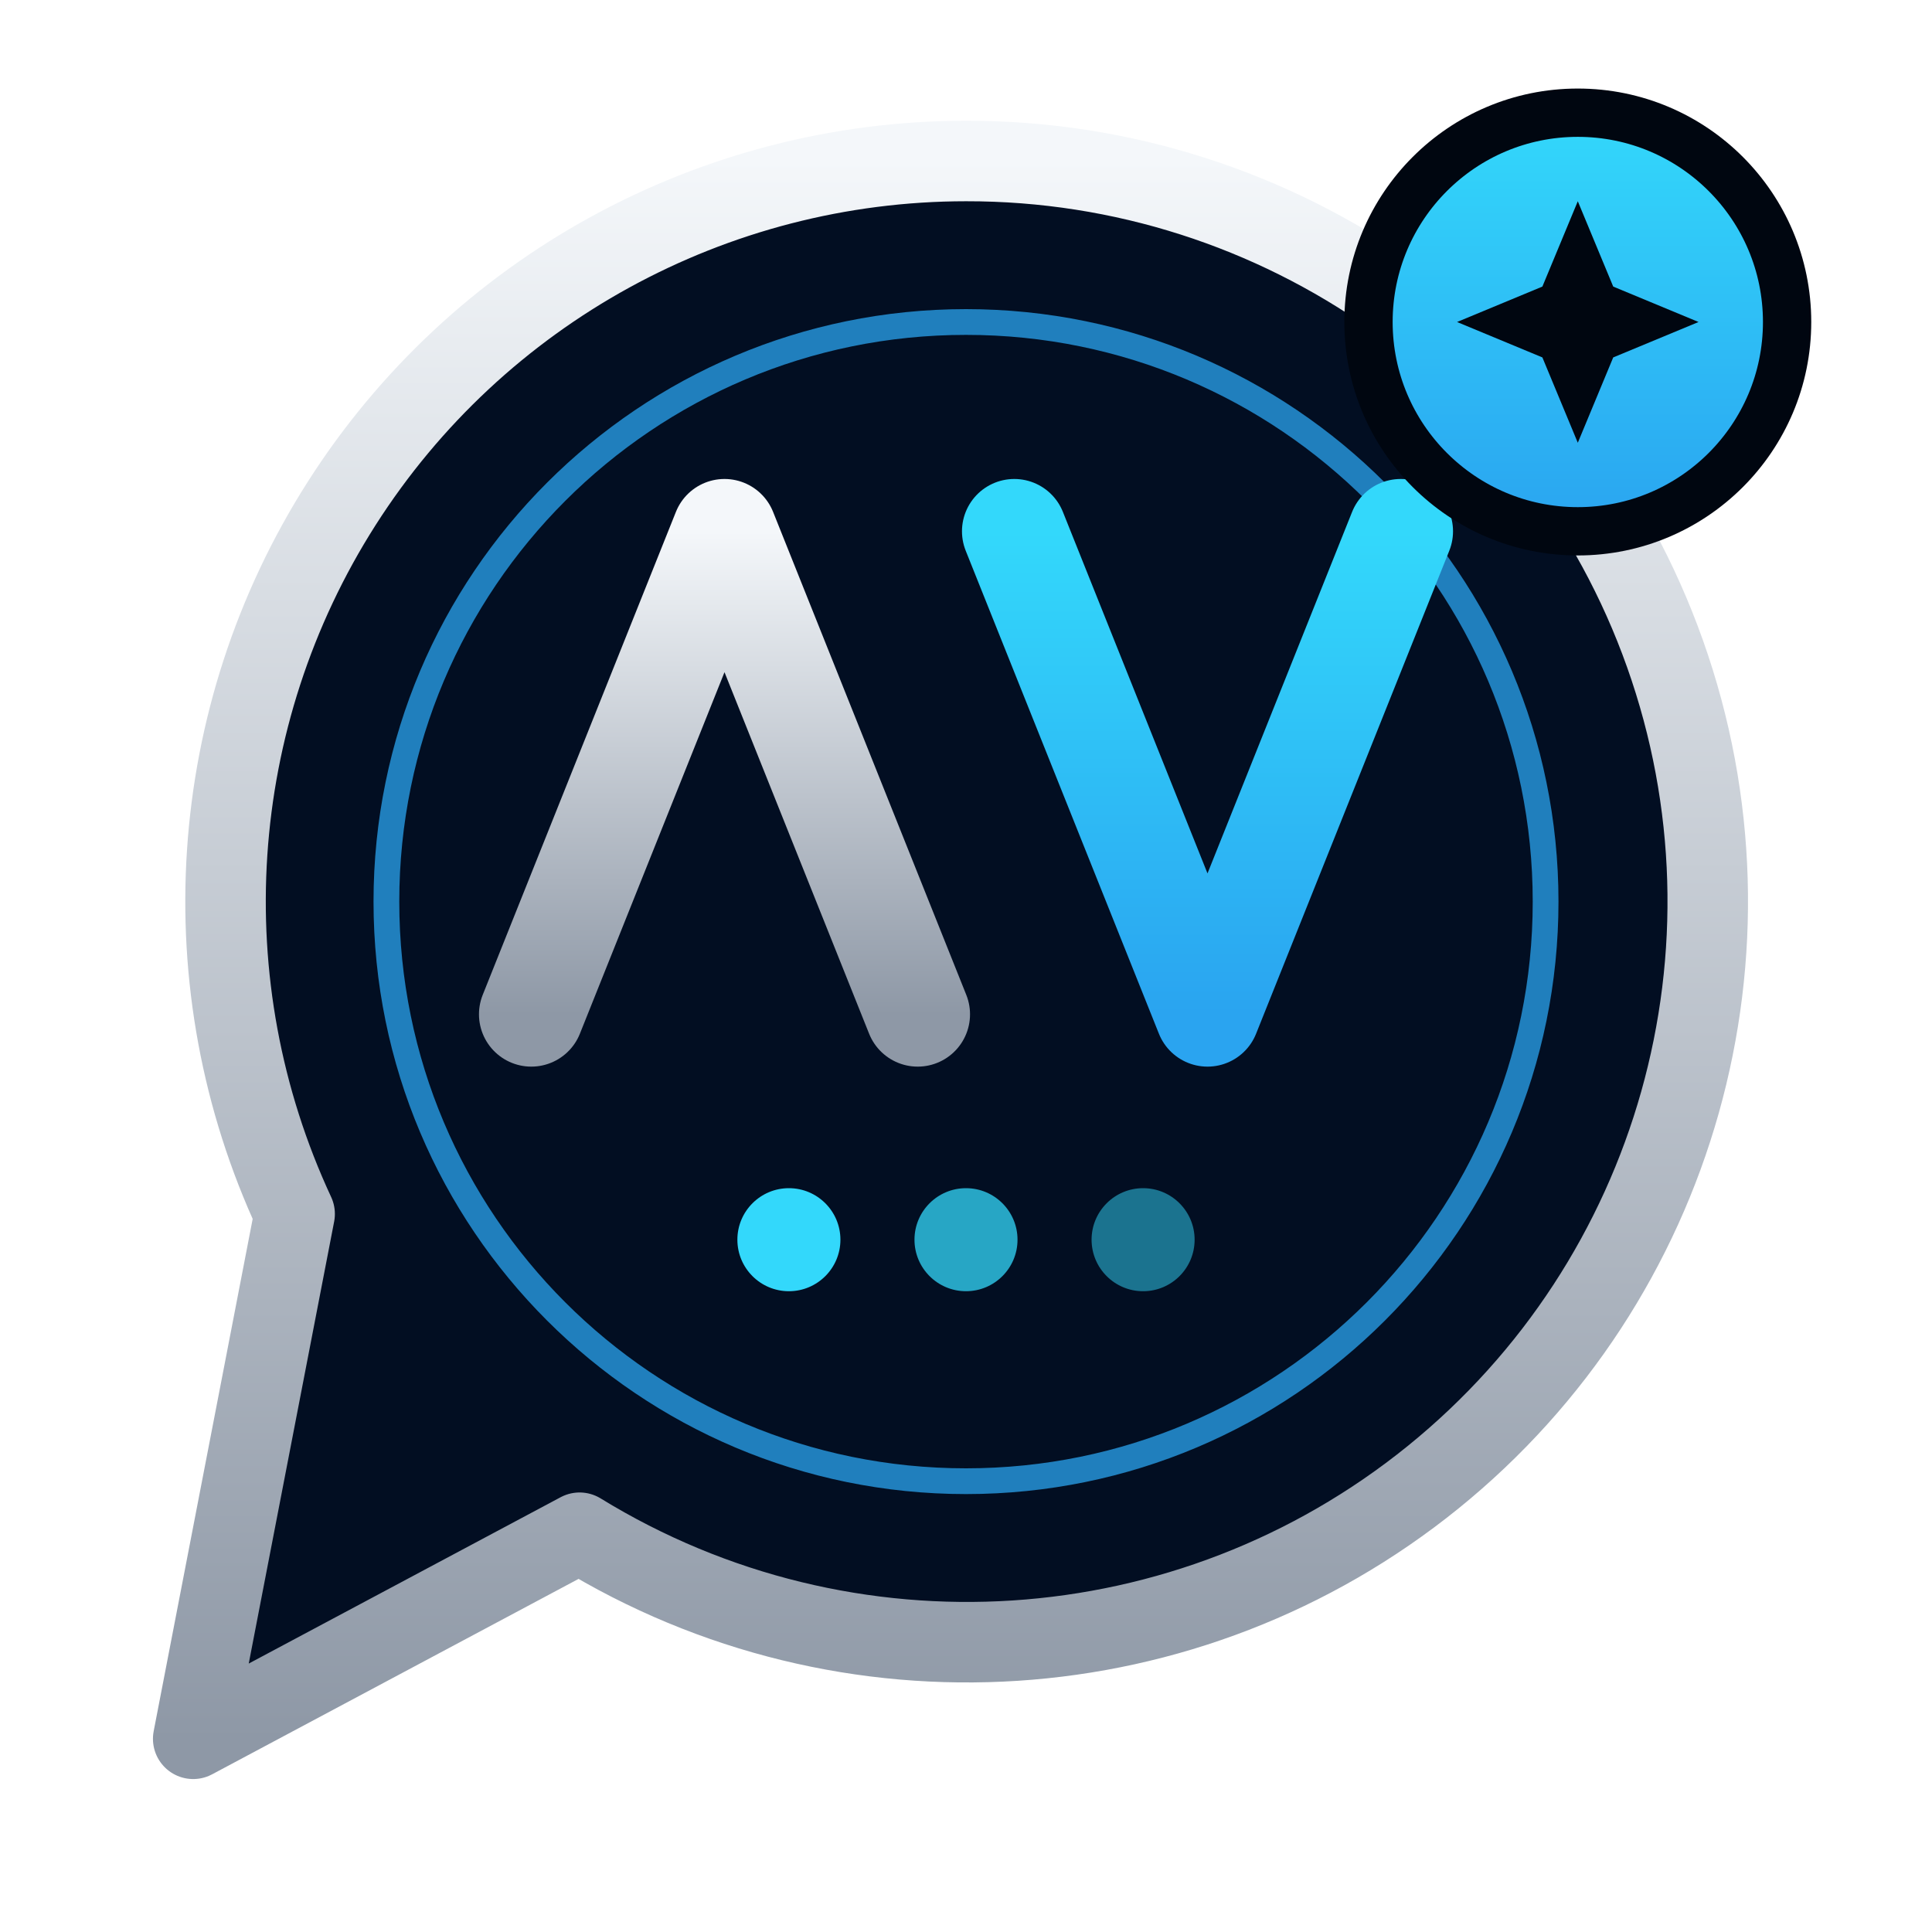
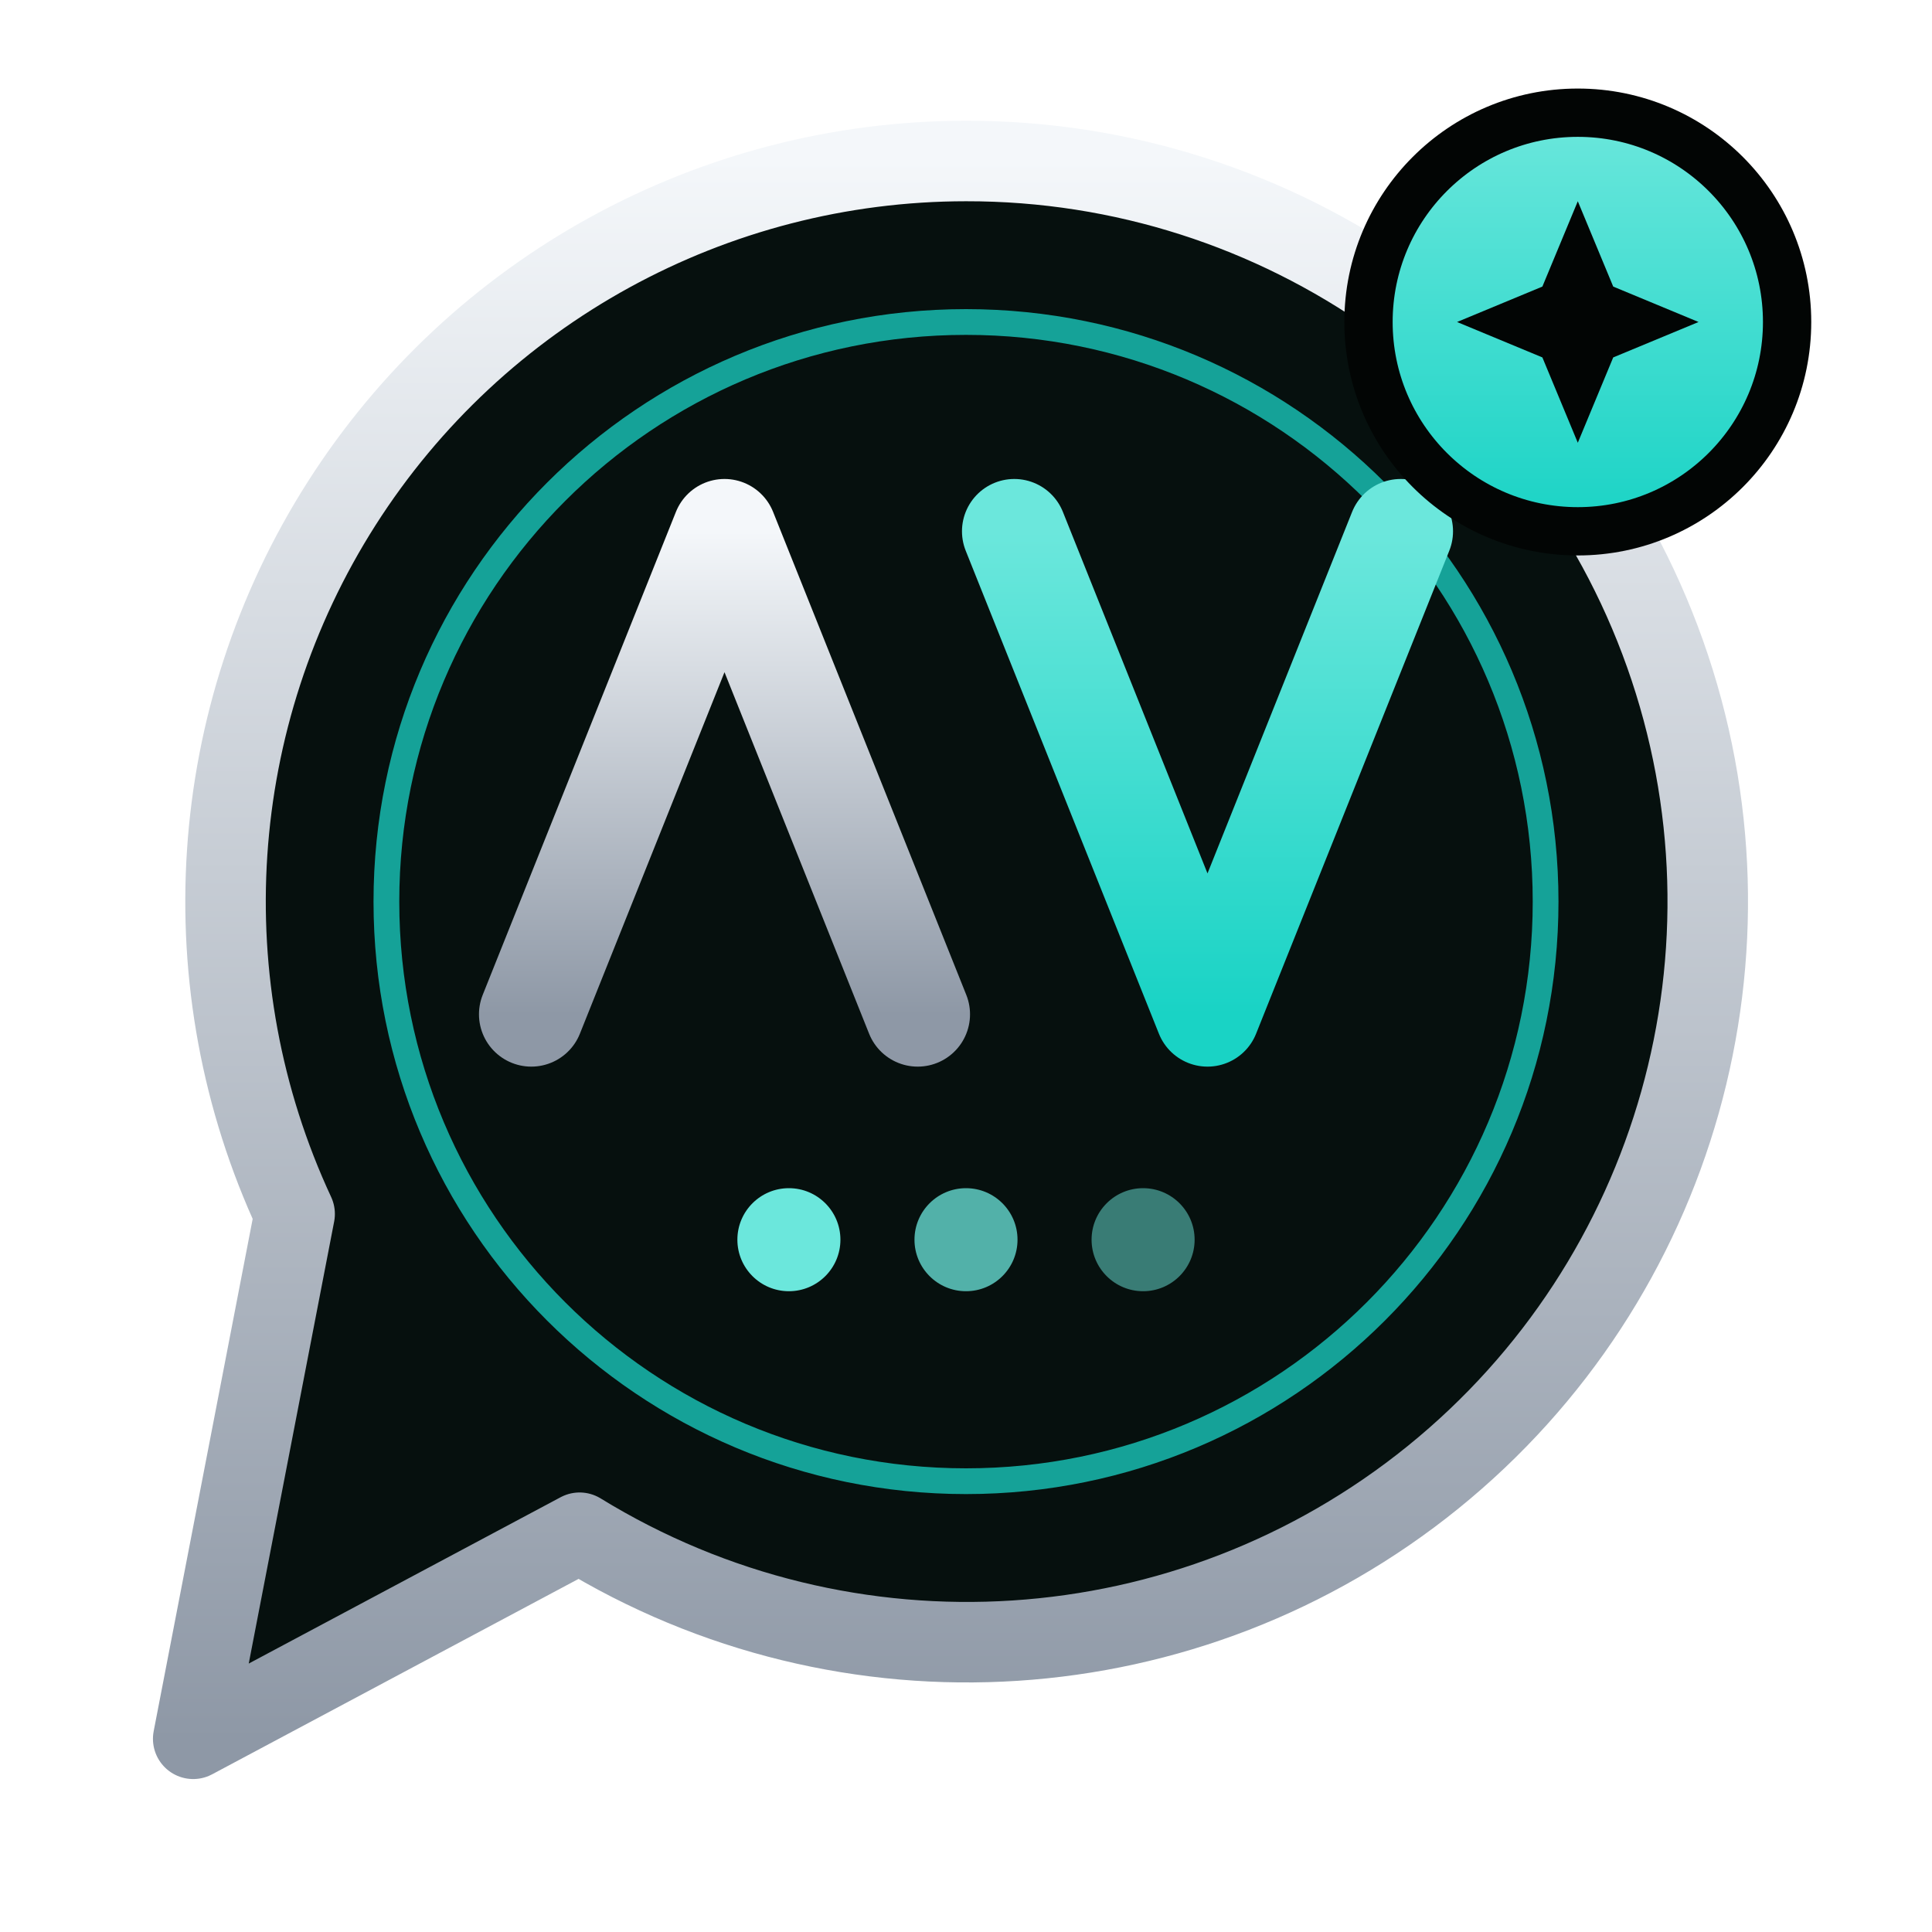
<svg xmlns="http://www.w3.org/2000/svg" viewBox="0 0 120 120" role="img" aria-label="AtendeVendeIA">
  <defs>
    <linearGradient id="s" x1="0" y1="0" x2="0" y2="1">
      <stop offset="0" stop-color="#f4f7fa" />
      <stop offset="1" stop-color="#8e98a6" />
    </linearGradient>
    <linearGradient id="b" x1="0" y1="0" x2="0" y2="1">
-       <stop offset="0" stop-color="#33d8fb" />
-       <stop offset="1" stop-color="#2aa4f0" />
+       <stop offset="0" stop-color="#6BE7DC" />
+       <stop offset="1" stop-color="#19D3C5" />
    </linearGradient>
  </defs>
-   <path d="M60 10A46 46 0 1 1 36 95.2L12 108 18.3 75.4A46 46 0 0 1 60 10Z" fill="#020e22" stroke="url(#s)" stroke-width="5" stroke-linejoin="round" />
-   <circle cx="60" cy="56" r="36" fill="none" stroke="#2aa4f0" stroke-width="1.6" opacity=".75" />
+   <path d="M60 10A46 46 0 1 1 36 95.2L12 108 18.3 75.4A46 46 0 0 1 60 10Z" fill="#06100E" stroke="url(#s)" stroke-width="5" stroke-linejoin="round" />
+   <circle cx="60" cy="56" r="36" fill="none" stroke="#19D3C5" stroke-width="1.6" opacity=".75" />
  <g fill="none" stroke-width="6.5" stroke-linecap="round" stroke-linejoin="round">
    <polyline points="33,63 45,33 57,63" stroke="url(#s)" />
    <line x1="37" y1="54" x2="53" y2="54" stroke="url(#s)" />
    <polyline points="63,33 75,63 87,33" stroke="url(#b)" />
  </g>
-   <circle cx="49" cy="77" r="3.2" fill="#33d8fb" />
-   <circle cx="60" cy="77" r="3.2" fill="#33d8fb" opacity=".75" />
-   <circle cx="71" cy="77" r="3.2" fill="#33d8fb" opacity=".5" />
-   <circle cx="98" cy="20" r="13" fill="url(#b)" stroke="#000610" stroke-width="3" />
-   <path d="M98 12.5 100.2 17.8 105.5 20 100.2 22.2 98 27.5 95.8 22.2 90.5 20 95.8 17.8Z" fill="#000610" />
+   <circle cx="49" cy="77" r="3.2" fill="#6BE7DC" />
+   <circle cx="60" cy="77" r="3.2" fill="#6BE7DC" opacity=".75" />
+   <circle cx="71" cy="77" r="3.2" fill="#6BE7DC" opacity=".5" />
+   <circle cx="98" cy="20" r="13" fill="url(#b)" stroke="#020504" stroke-width="3" />
+   <path d="M98 12.5 100.2 17.8 105.5 20 100.2 22.2 98 27.5 95.8 22.2 90.5 20 95.8 17.8Z" fill="#020504" />
</svg>
